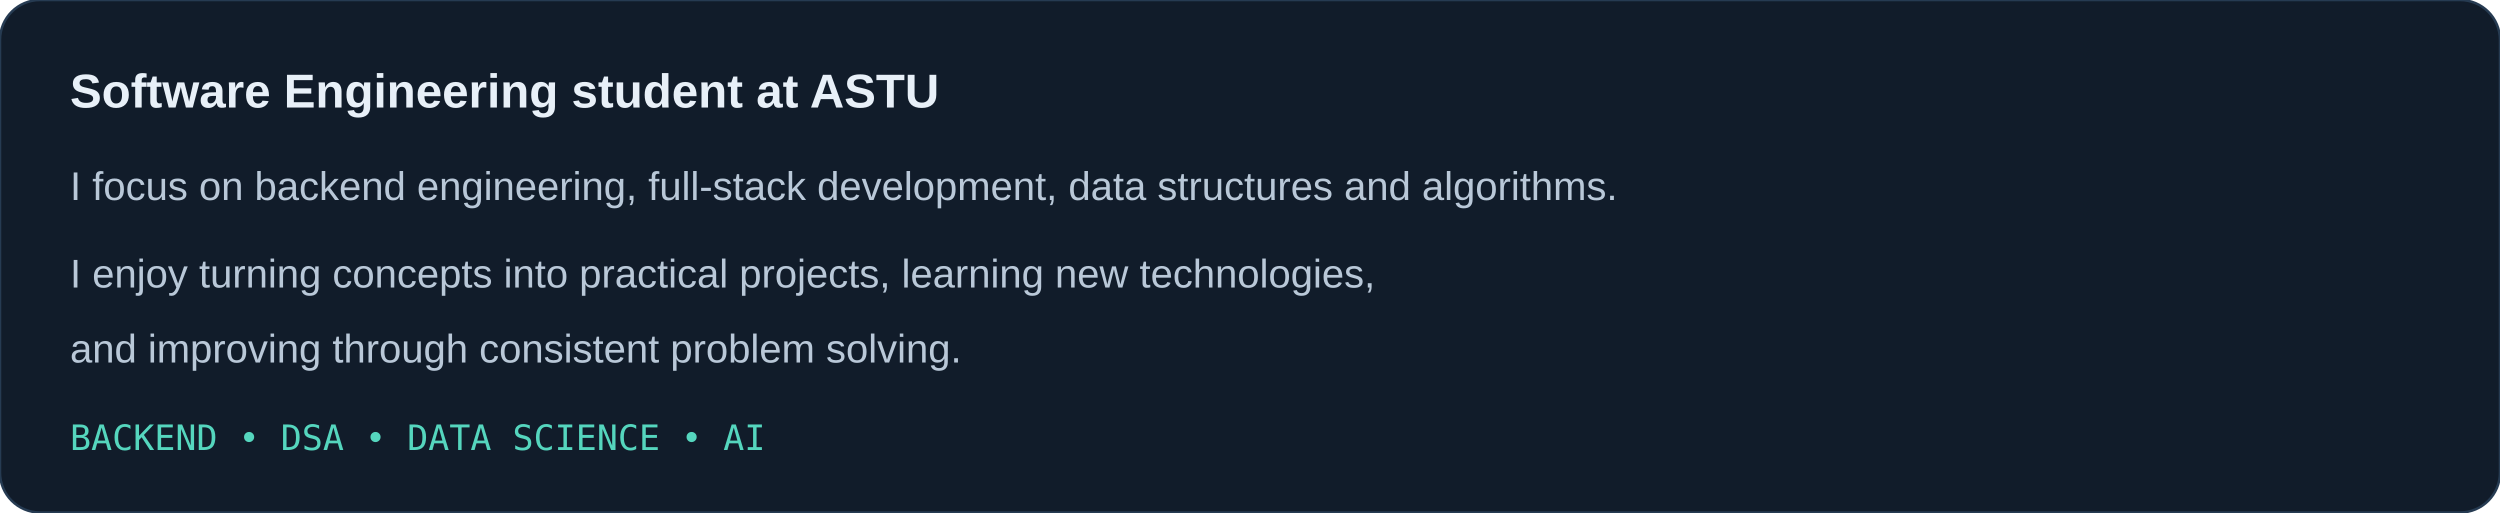
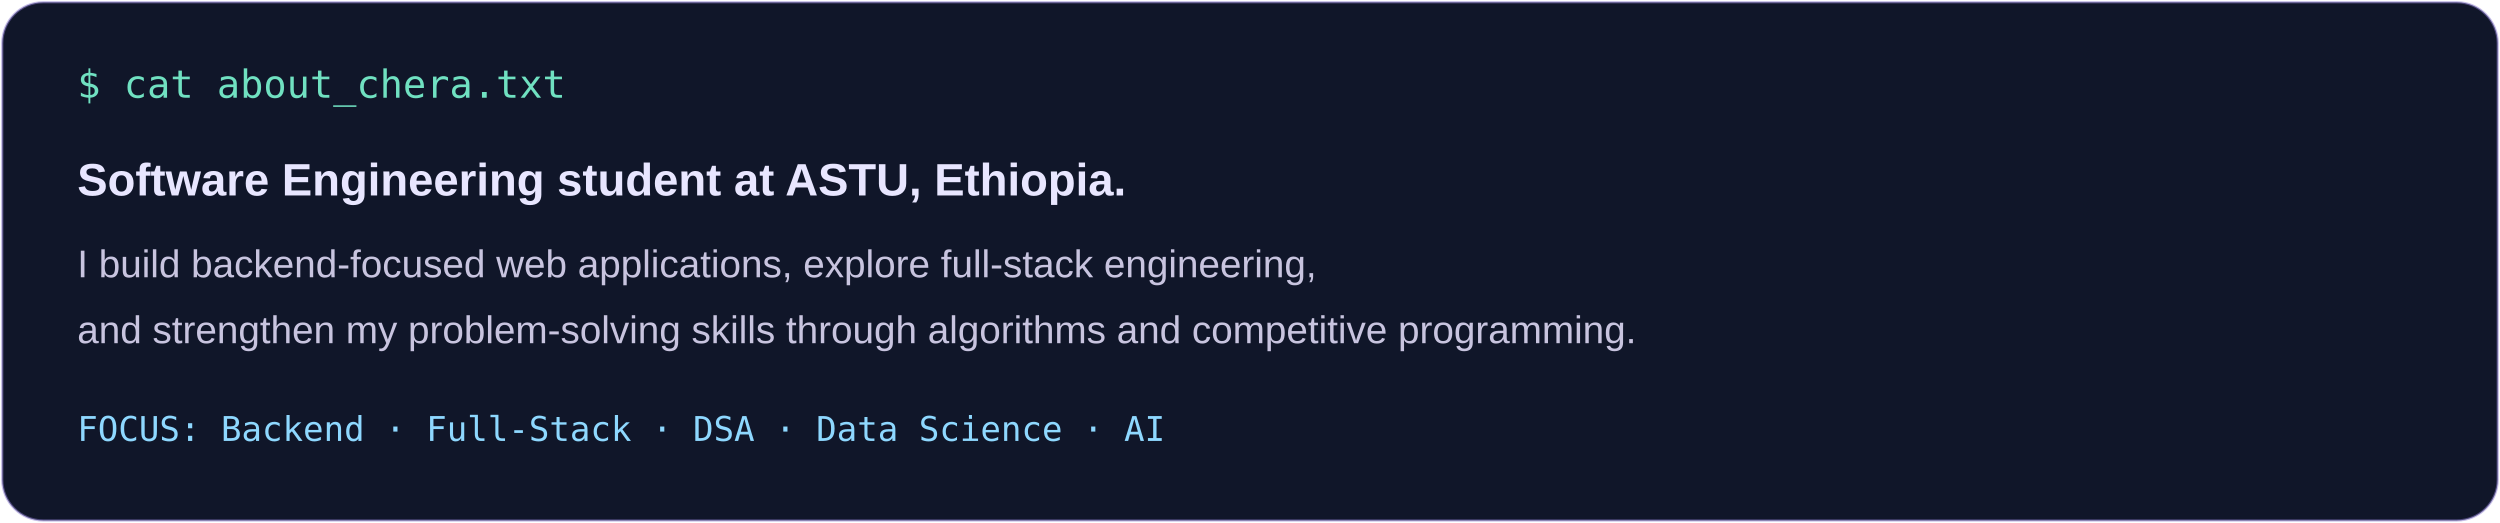
- <svg xmlns="http://www.w3.org/2000/svg" width="1000" height="205">
-   <rect width="1000" height="205" rx="16" fill="#111c2a" stroke="#263b52" />
-   <text x="28" y="43" fill="#e8f0f8" font-family="Arial" font-size="19" font-weight="bold">Software Engineering student at ASTU</text>
-   <text x="28" y="80" fill="#b9c8d8" font-family="Arial" font-size="16">I focus on backend engineering, full-stack development, data structures and algorithms.</text>
-   <text x="28" y="115" fill="#b9c8d8" font-family="Arial" font-size="16">I enjoy turning concepts into practical projects, learning new technologies,</text>
-   <text x="28" y="145" fill="#b9c8d8" font-family="Arial" font-size="16">and improving through consistent problem solving.</text>
-   <text x="28" y="180" fill="#55d6be" font-family="monospace" font-size="14">BACKEND • DSA • DATA SCIENCE • AI</text>
+ <svg xmlns="http://www.w3.org/2000/svg" width="1100" height="230" viewBox="0 0 1100 230">
+   <rect x="1" y="1" width="1098" height="228" rx="18" fill="#101629" stroke="#8b7bce" stroke-opacity=".5" />
+   <text x="34" y="43" fill="#70e1c1" font-family="Consolas,monospace" font-size="17">$ cat about_chera.txt</text>
+   <text x="34" y="86" fill="#e8e6ff" font-family="Segoe UI,Arial" font-size="20" font-weight="600">Software Engineering student at ASTU, Ethiopia.</text>
+   <text x="34" y="122" fill="#c8c4df" font-family="Segoe UI,Arial" font-size="17">I build backend-focused web applications, explore full-stack engineering,</text>
+   <text x="34" y="151" fill="#c8c4df" font-family="Segoe UI,Arial" font-size="17">and strengthen my problem-solving skills through algorithms and competitive programming.</text>
+   <text x="34" y="194" fill="#8ed8ff" font-family="Consolas,monospace" font-size="15">FOCUS: Backend · Full-Stack · DSA · Data Science · AI</text>
</svg>
